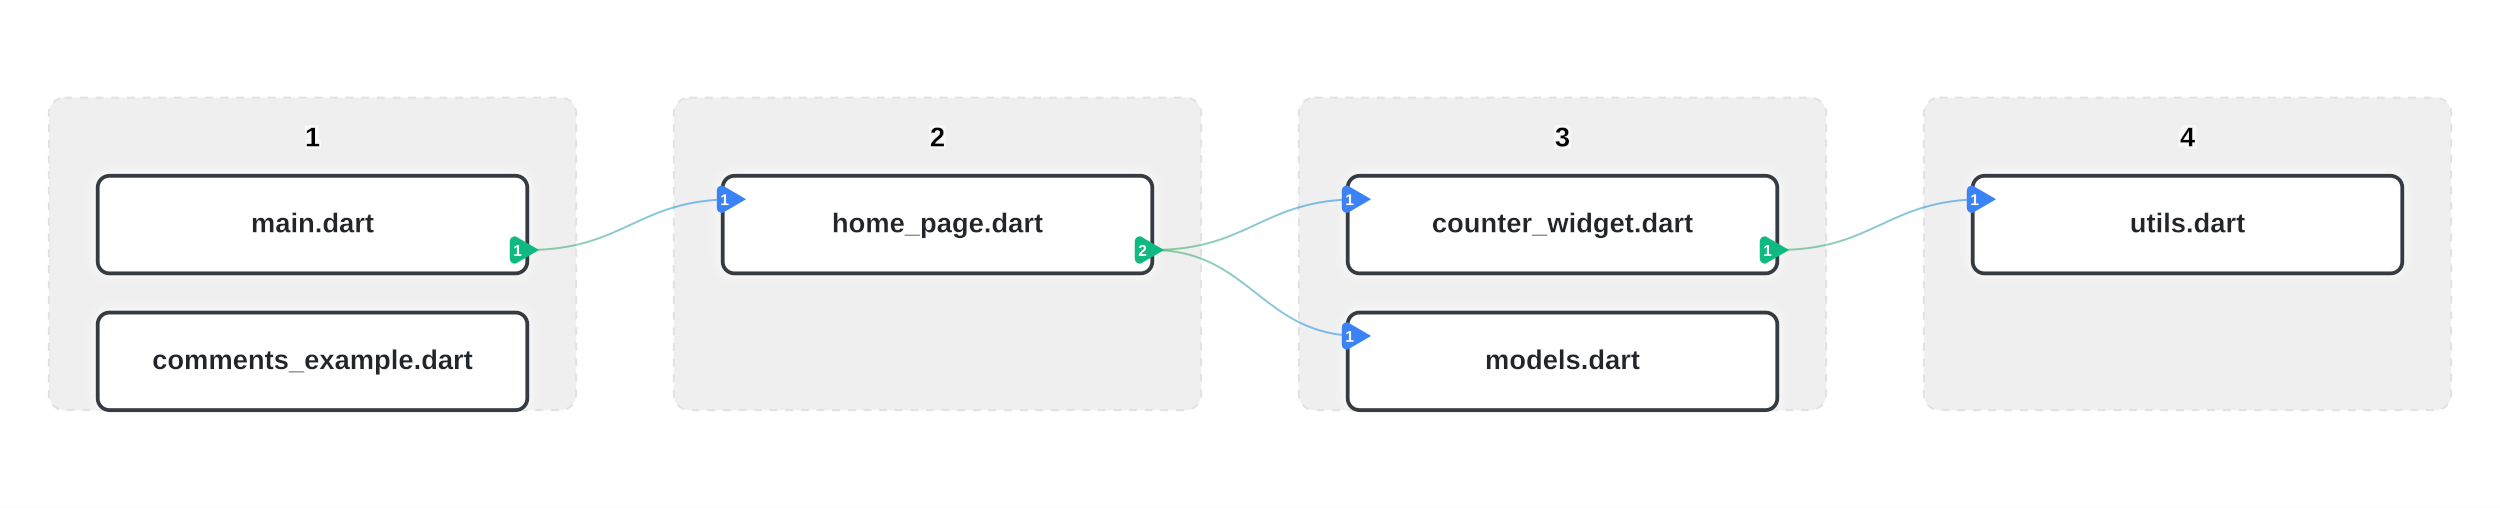
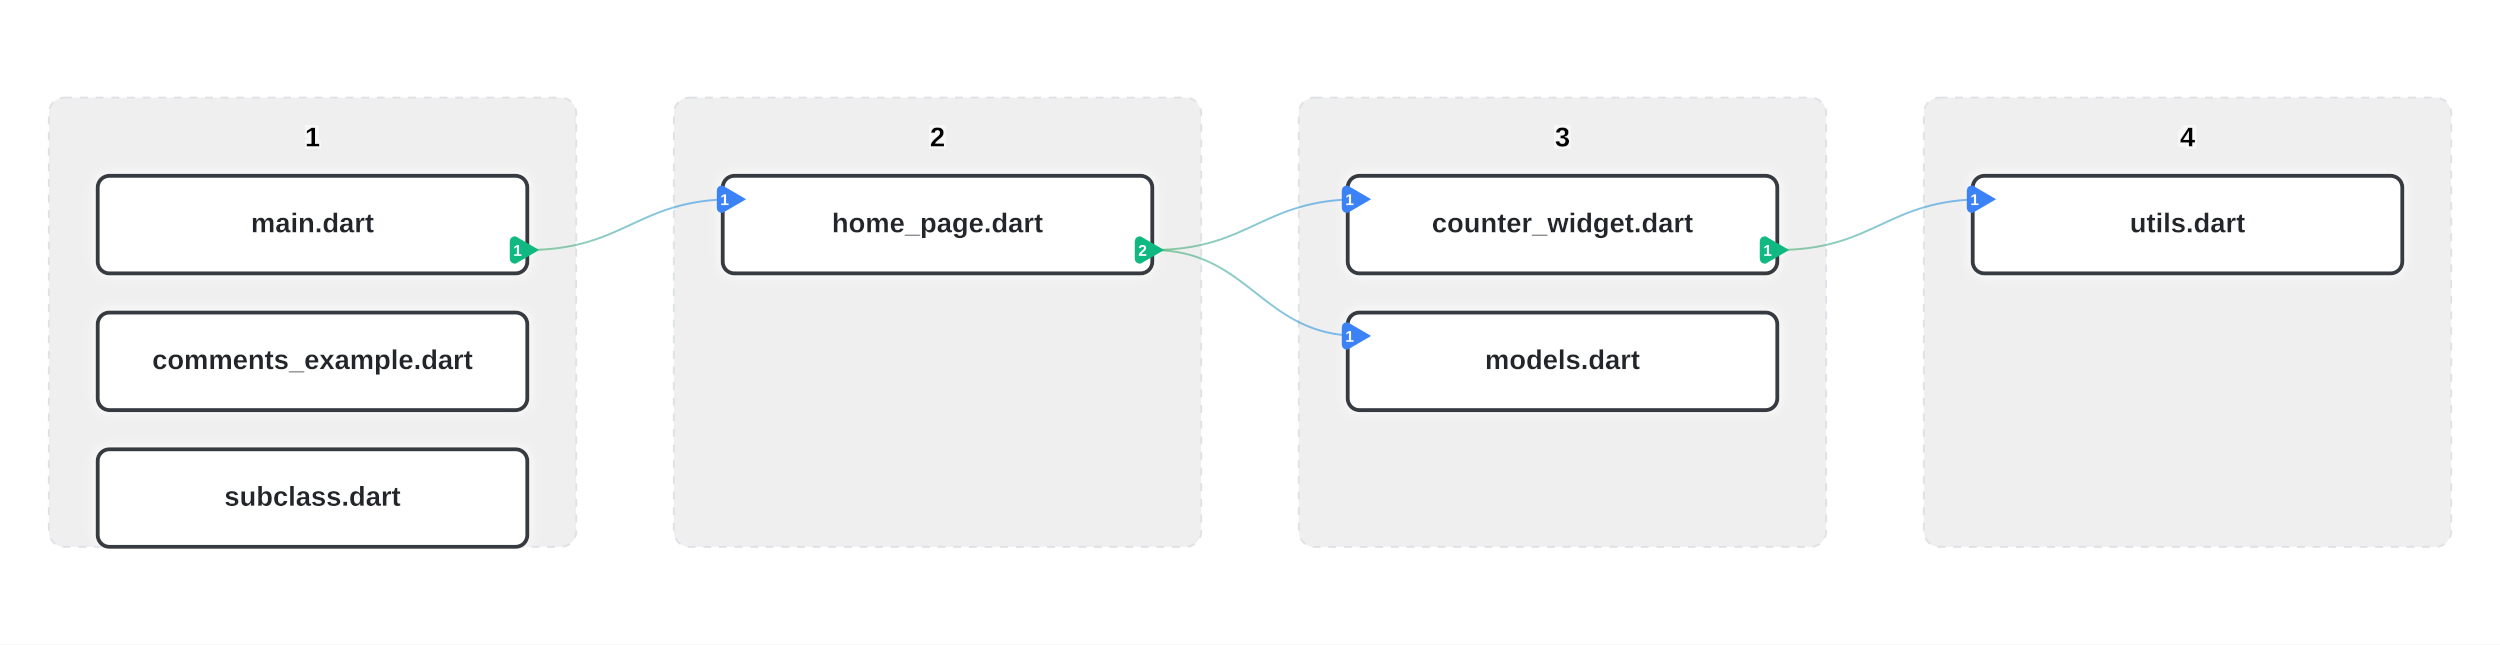
- <svg xmlns="http://www.w3.org/2000/svg" width="1280" height="260" viewBox="0 0 1280 260" font-family="Arial, Helvetica, sans-serif">
+ <svg xmlns="http://www.w3.org/2000/svg" width="1280" height="330" viewBox="0 0 1280 330" font-family="Arial, Helvetica, sans-serif">
  <defs>
    <filter id="whiteShadow" x="-20%" y="-20%" width="140%" height="140%">
      <feGaussianBlur in="SourceAlpha" stdDeviation="3" />
      <feOffset dx="0" dy="0" result="offsetblur" />
      <feFlood flood-color="white" flood-opacity="1" />
      <feComposite in2="offsetblur" operator="in" />
      <feMerge>
        <feMergeNode />
        <feMergeNode in="SourceGraphic" />
      </feMerge>
    </filter>
    <filter id="hierarchicalShadow" x="-20%" y="-20%" width="140%" height="140%">
      <feGaussianBlur in="SourceAlpha" stdDeviation="5" />
      <feOffset dx="2" dy="2" result="offsetblur" />
      <feFlood flood-color="rgba(0,0,0,0.1)" flood-opacity="0.8" />
      <feComposite in2="offsetblur" operator="in" />
      <feMerge>
        <feMergeNode />
        <feMergeNode in="SourceGraphic" />
      </feMerge>
    </filter>
    <filter id="outlineWhite">
      <feMorphology in="SourceAlpha" result="DILATED" operator="dilate" radius="2" />
      <feFlood flood-color="white" flood-opacity="0.5" result="WHITE" />
      <feComposite in="WHITE" in2="DILATED" operator="in" result="OUTLINE" />
      <feMerge>
        <feMergeNode in="OUTLINE" />
        <feMergeNode in="SourceGraphic" />
      </feMerge>
    </filter>
    <linearGradient id="horizontalGradient" x1="0%" y1="0%" x2="100%" y2="0%">
      <stop offset="0%" stop-color="#28a745" />
      <stop offset="100%" stop-color="#007bff" />
    </linearGradient>
    <linearGradient id="verticalGradient" x1="0%" y1="0%" x2="0%" y2="100%">
      <stop offset="0%" stop-color="#28a745" />
      <stop offset="100%" stop-color="#007bff" />
    </linearGradient>
  </defs>
  <style>
  /* Container and layer styles */
  .layerBackground { 
    fill: rgba(52, 58, 64, 0.08); 
    stroke: #dee2e6; 
    stroke-width: 1; 
    stroke-dasharray: 4,4; 
  }

  .layerBackground:hover { 
    fill: rgba(52, 58, 64, 0.12); 
    stroke: black; 
    stroke-dasharray: 0; 
    transition: all 0.3s ease-in-out; 
  }
  
  .layerTitle { 
    fill: black; 
    font-size: 14px; 
    font-weight: bold; 
    text-anchor: middle; 
    filter: url(#outlineWhite); 
  }
  
  /* Node styles */
  .nodeRect { 
    fill: #ffffff; 
    stroke: #343a40; 
    stroke-width: 2; 
    rx: 6; 
    ry: 6; 
    cursor: pointer; 
    filter: url(#whiteShadow); 
    transition: all 0.1s ease-in-out; 
  }
  
  .nodeRect:hover { 
    stroke: black; 
    stroke-width: 5; 
  }
  
  .nodeText { 
    fill: #212529; 
    font-size: 14px; 
    font-weight: 900; 
    text-anchor: middle; 
    dominant-baseline: middle; 
    filter: url(#outlineWhite); 
  }
  
  /* File node styles */
  .fileNode { 
    fill: #ffffff; 
    stroke: #d0d7de; 
    stroke-width: 1; 
    transition: all 0.1s ease-in-out; 
  }
  
  .fileNode:hover { 
    stroke: #007bff; 
    stroke-width: 2; 
  }
  
  /* Unified edge styles */
  .edge { 
    fill: none; 
    stroke: url(#horizontalGradient); 
    stroke-width: 1; 
    opacity: 0.5;
    transition: all 0.1s ease-in-out; 
  }
  
  .edge:hover { 
    stroke: url(#horizontalGradient); 
    stroke-width: 3; 
    opacity: 1.0; 
  }
  
  .edgeVertical { 
    fill: none; 
    stroke: url(#verticalGradient); 
    stroke-width: 1; 
    opacity: 0.5; 
    transition: all 0.1s ease-in-out; 
  }
  
  .edgeVertical:hover { 
    stroke: url(#verticalGradient); 
    stroke-width: 3; 
    opacity: 1.0; 
  }
  
  /* Special edge styles */
  .cycleEdge { 
+     fill: none; 
    stroke: red; 
    stroke-width: 5; 
    opacity: 0.9; 
+   }
+   
+   .warningEdge { 
+     fill: none; 
+     stroke: orange; 
+     stroke-width: 3; 
+     opacity: 0.9; 
+     transition: all 0.1s ease-in-out; 
+   }
+   
+   .warningEdge:hover { 
+     fill: none; 
+     stroke: orange; 
+     stroke-width: 5; 
+     opacity: 1.0; 
  }
  
  /* Unified badge styles with '?' cursor */
  .badge { 
    font-size: 10px; 
    font-weight: bold; 
    fill: white; 
    text-anchor: middle; 
    dominant-baseline: middle; 
    cursor: help; 
    transition: all 0.1s ease-in-out; 
  }
  
  .badge:hover { 
    opacity: 0.8; 
  }
  
  /* Special styles */
  .folderTitleLayer { 
    pointer-events: none; 
    isolation: isolate; 
  }
</style>
  <rect width="100%" height="100%" fill="white" />
-   <rect x="25.0" y="50" width="270.0" height="160" rx="8" class="layerBackground" />
+   <rect x="25.0" y="50" width="270.0" height="230" rx="8" class="layerBackground" />
  <text x="160.0" y="75" class="layerTitle">1</text>
-   <rect x="345.0" y="50" width="270.0" height="160" rx="8" class="layerBackground" />
+   <rect x="345.0" y="50" width="270.0" height="230" rx="8" class="layerBackground" />
  <text x="480.0" y="75" class="layerTitle">2</text>
-   <rect x="665.0" y="50" width="270.0" height="160" rx="8" class="layerBackground" />
+   <rect x="665.0" y="50" width="270.0" height="230" rx="8" class="layerBackground" />
  <text x="800.0" y="75" class="layerTitle">3</text>
-   <rect x="985.0" y="50" width="270.0" height="160" rx="8" class="layerBackground" />
+   <rect x="985.0" y="50" width="270.0" height="230" rx="8" class="layerBackground" />
  <text x="1120.0" y="75" class="layerTitle">4</text>
  <rect x="50.0" y="90.0" width="220" height="50" class="nodeRect" />
  <rect x="50.0" y="160.0" width="220" height="50" class="nodeRect" />
+   <rect x="50.0" y="230.0" width="220" height="50" class="nodeRect" />
  <rect x="370.0" y="90.0" width="220" height="50" class="nodeRect" />
  <rect x="690.0" y="90.0" width="220" height="50" class="nodeRect" />
  <rect x="690.0" y="160.0" width="220" height="50" class="nodeRect" />
  <rect x="1010.0" y="90.0" width="220" height="50" class="nodeRect" />
  <g>
    <path d="M 270.0 128.0 C 320.0 128.0, 326.0 102.0, 376.0 102.0" class="edge" />
  </g>
  <g>
    <path d="M 910.0 128.0 C 960.0 128.0, 966.0 102.0, 1016.0 102.0" class="edge" />
  </g>
  <g>
    <path d="M 590.0 128.0 C 640.0 128.0, 646.0 102.0, 696.0 102.0" class="edge" />
  </g>
  <g>
    <path d="M 590.0 128.0 C 640.0 128.0, 646.0 172.0, 696.0 172.0" class="edge" />
  </g>
  <g class="outgoingBadge">
    <path d="M 276.0,128.0 L 264.0,121.0 Q 261.0,121.0 261.0,124.0 L 261.0,132.0 Q 261.0,135.0 264.0,135.0 Z" fill="#10b981" />
    <text x="265.0" y="131.0" text-anchor="middle" fill="white" font-size="8" font-weight="bold">1</text>
  </g>
  <text x="160.0" y="115.0" class="nodeText">main.dart</text>
  <text x="160.0" y="185.0" class="nodeText">comments_example.dart</text>
+   <text x="160.0" y="255.0" class="nodeText">subclass.dart</text>
  <g class="incomingBadge">
    <path d="M 382.0,102.0 L 370.0,95.0 Q 367.0,95.0 367.0,98.0 L 367.0,106.0 Q 367.0,109.0 370.0,109.0 Z" fill="#3b82f6" />
    <text x="371.0" y="105.0" text-anchor="middle" fill="white" font-size="8" font-weight="bold">1</text>
  </g>
  <g class="outgoingBadge">
    <path d="M 596.0,128.0 L 584.0,121.0 Q 581.0,121.0 581.0,124.0 L 581.0,132.0 Q 581.0,135.0 584.0,135.0 Z" fill="#10b981" />
    <text x="585.0" y="131.0" text-anchor="middle" fill="white" font-size="8" font-weight="bold">2</text>
  </g>
  <text x="480.0" y="115.0" class="nodeText">home_page.dart</text>
  <g class="incomingBadge">
    <path d="M 702.0,102.0 L 690.0,95.0 Q 687.0,95.0 687.0,98.0 L 687.0,106.0 Q 687.0,109.0 690.0,109.0 Z" fill="#3b82f6" />
    <text x="691.0" y="105.0" text-anchor="middle" fill="white" font-size="8" font-weight="bold">1</text>
  </g>
  <g class="outgoingBadge">
    <path d="M 916.0,128.0 L 904.0,121.0 Q 901.0,121.0 901.0,124.0 L 901.0,132.0 Q 901.0,135.0 904.0,135.0 Z" fill="#10b981" />
    <text x="905.0" y="131.0" text-anchor="middle" fill="white" font-size="8" font-weight="bold">1</text>
  </g>
  <text x="800.0" y="115.0" class="nodeText">counter_widget.dart</text>
  <g class="incomingBadge">
    <path d="M 702.0,172.0 L 690.0,165.0 Q 687.0,165.0 687.0,168.0 L 687.0,176.0 Q 687.0,179.0 690.0,179.0 Z" fill="#3b82f6" />
    <text x="691.0" y="175.0" text-anchor="middle" fill="white" font-size="8" font-weight="bold">1</text>
  </g>
  <text x="800.0" y="185.0" class="nodeText">models.dart</text>
  <g class="incomingBadge">
    <path d="M 1022.0,102.0 L 1010.0,95.0 Q 1007.0,95.0 1007.0,98.0 L 1007.0,106.0 Q 1007.0,109.0 1010.0,109.0 Z" fill="#3b82f6" />
    <text x="1011.0" y="105.0" text-anchor="middle" fill="white" font-size="8" font-weight="bold">1</text>
  </g>
  <text x="1120.0" y="115.0" class="nodeText">utils.dart</text>
</svg>
